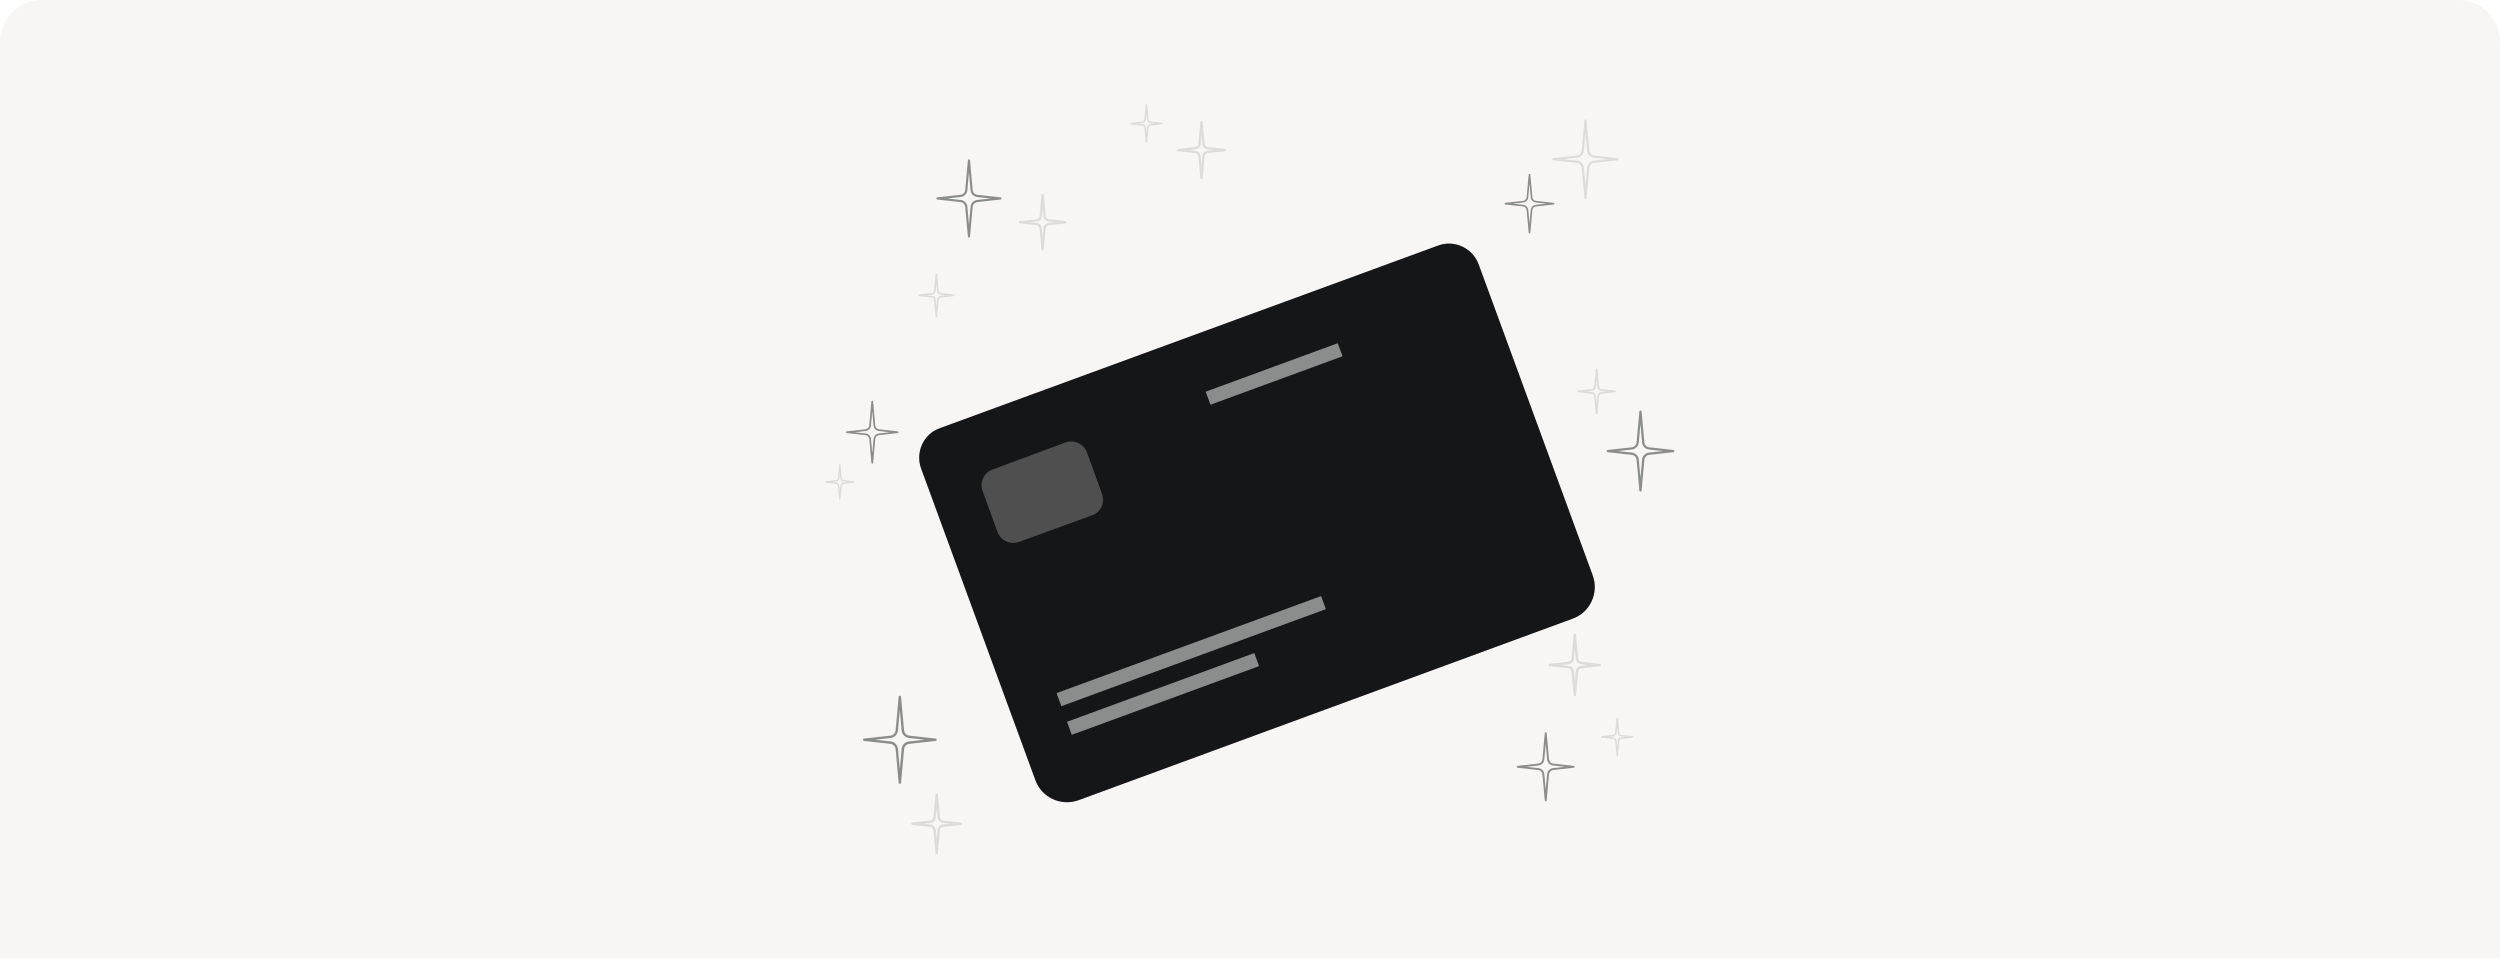
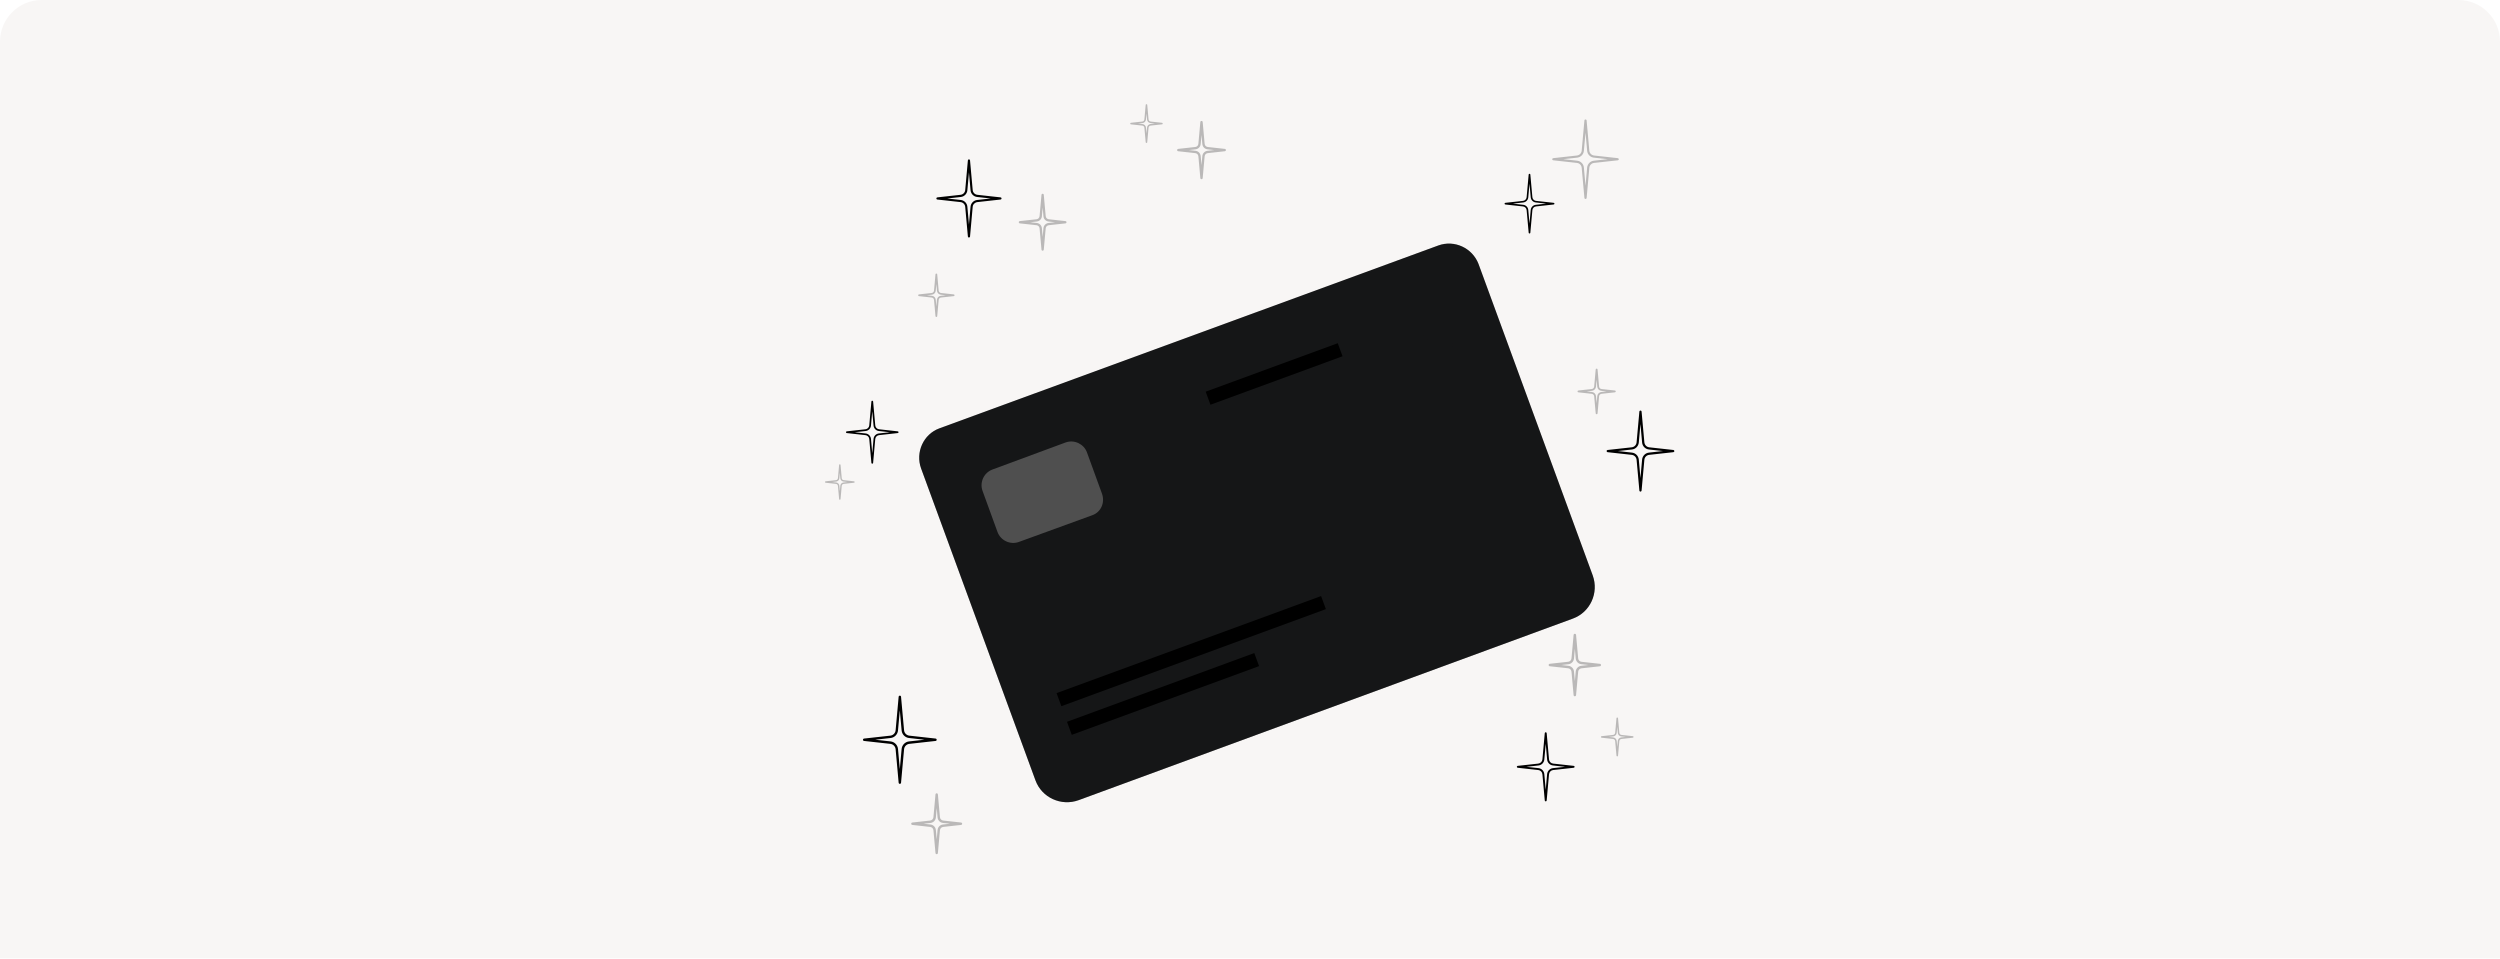
<svg xmlns="http://www.w3.org/2000/svg" width="600" height="230" viewBox="0 0 600 230" fill="none">
  <path d="M0 10C0 4.477 4.477 0 10 0H590C595.523 0 600 4.477 600 10V230H0V10Z" fill="#F8F6F5" />
-   <path d="M215.963 188.126C215.816 188.126 215.691 188.008 215.676 187.861L214.948 179.814C214.889 179.145 214.359 178.601 213.682 178.527L207.371 177.828C207.224 177.814 207.114 177.689 207.114 177.542C207.114 177.394 207.224 177.269 207.371 177.255L213.682 176.556C214.352 176.482 214.889 175.938 214.948 175.269L215.676 167.222C215.691 167.075 215.816 166.957 215.963 166.957C216.117 166.957 216.242 167.075 216.25 167.222L216.978 175.269C217.037 175.945 217.574 176.482 218.243 176.556L224.547 177.255C224.694 177.269 224.804 177.394 224.804 177.542C224.804 177.689 224.694 177.814 224.547 177.828L218.243 178.527C217.574 178.601 217.037 179.145 216.978 179.814L216.25 187.861C216.235 188.008 216.11 188.126 215.963 188.126ZM210.049 177.534L213.741 177.939C214.69 178.042 215.433 178.807 215.521 179.756L215.955 184.588L216.389 179.756C216.478 178.807 217.22 178.042 218.169 177.939L221.862 177.534L218.169 177.122C217.22 177.019 216.478 176.254 216.389 175.306L215.955 170.473L215.521 175.306C215.433 176.254 214.69 177.019 213.741 177.122L210.049 177.534Z" fill="#8B8C8C" />
+   <path d="M215.963 188.126C215.816 188.126 215.691 188.008 215.676 187.861L214.948 179.814C214.889 179.145 214.359 178.601 213.682 178.527L207.371 177.828C207.224 177.814 207.114 177.689 207.114 177.542C207.114 177.394 207.224 177.269 207.371 177.255L213.682 176.556C214.352 176.482 214.889 175.938 214.948 175.269L215.676 167.222C215.691 167.075 215.816 166.957 215.963 166.957C216.117 166.957 216.242 167.075 216.25 167.222L216.978 175.269C217.037 175.945 217.574 176.482 218.243 176.556L224.547 177.255C224.694 177.269 224.804 177.394 224.804 177.542C224.804 177.689 224.694 177.814 224.547 177.828L218.243 178.527C217.574 178.601 217.037 179.145 216.978 179.814L216.25 187.861C216.235 188.008 216.11 188.126 215.963 188.126ZM210.049 177.534L213.741 177.939C214.69 178.042 215.433 178.807 215.521 179.756L215.955 184.588L216.389 179.756C216.478 178.807 217.22 178.042 218.169 177.939L221.862 177.534L218.169 177.122C217.22 177.019 216.478 176.254 216.389 175.306L215.955 170.473L215.521 175.306C215.433 176.254 214.69 177.019 213.741 177.122L210.049 177.534Z" fill="#000000" />
  <g opacity="0.5">
-     <path opacity="0.5" d="M224.804 204.999C224.657 204.999 224.525 204.881 224.517 204.734L224.025 199.254C223.988 198.842 223.657 198.504 223.245 198.46L218.949 197.982C218.802 197.967 218.692 197.842 218.692 197.695C218.692 197.548 218.802 197.422 218.949 197.408L223.245 196.93C223.657 196.886 223.988 196.547 224.025 196.135L224.517 190.655C224.532 190.508 224.657 190.391 224.804 190.391C224.951 190.391 225.084 190.508 225.091 190.655L225.584 196.135C225.621 196.547 225.952 196.886 226.364 196.93L230.659 197.408C230.806 197.422 230.917 197.548 230.917 197.695C230.917 197.842 230.806 197.967 230.659 197.982L226.364 198.46C225.952 198.504 225.621 198.842 225.584 199.254L225.091 204.734C225.084 204.881 224.959 204.999 224.804 204.999ZM221.627 197.695L223.311 197.879C223.995 197.952 224.54 198.511 224.606 199.195L224.812 201.461L225.018 199.195C225.076 198.504 225.621 197.952 226.312 197.879L227.997 197.695L226.312 197.511C225.628 197.437 225.084 196.878 225.018 196.194L224.812 193.929L224.606 196.194C224.547 196.886 224.003 197.437 223.311 197.511L221.627 197.695Z" fill="#8B8C8C" />
+     <path opacity="0.5" d="M224.804 204.999C224.657 204.999 224.525 204.881 224.517 204.734L224.025 199.254C223.988 198.842 223.657 198.504 223.245 198.46L218.949 197.982C218.802 197.967 218.692 197.842 218.692 197.695C218.692 197.548 218.802 197.422 218.949 197.408L223.245 196.93C223.657 196.886 223.988 196.547 224.025 196.135L224.517 190.655C224.532 190.508 224.657 190.391 224.804 190.391C224.951 190.391 225.084 190.508 225.091 190.655L225.584 196.135C225.621 196.547 225.952 196.886 226.364 196.93L230.659 197.408C230.806 197.422 230.917 197.548 230.917 197.695C230.917 197.842 230.806 197.967 230.659 197.982L226.364 198.46C225.952 198.504 225.621 198.842 225.584 199.254L225.091 204.734C225.084 204.881 224.959 204.999 224.804 204.999ZM221.627 197.695L223.311 197.879C223.995 197.952 224.54 198.511 224.606 199.195L224.812 201.461L225.018 199.195C225.076 198.504 225.621 197.952 226.312 197.879L227.997 197.695L226.312 197.511C225.628 197.437 225.084 196.878 225.018 196.194L224.812 193.929L224.606 196.194C224.547 196.886 224.003 197.437 223.311 197.511L221.627 197.695Z" fill="#000000" />
  </g>
-   <path d="M209.342 111.291C209.232 111.291 209.143 111.21 209.136 111.1L208.621 105.355C208.577 104.877 208.202 104.487 207.716 104.436L203.215 103.935C203.112 103.921 203.031 103.832 203.031 103.729C203.031 103.626 203.112 103.538 203.215 103.523L207.716 103.023C208.195 102.972 208.577 102.582 208.621 102.104L209.136 96.359C209.143 96.249 209.239 96.168 209.342 96.168C209.452 96.168 209.541 96.249 209.548 96.359L210.063 102.104C210.107 102.582 210.489 102.972 210.968 103.023L215.469 103.523C215.572 103.538 215.653 103.626 215.653 103.729C215.653 103.832 215.572 103.921 215.469 103.935L210.968 104.436C210.489 104.487 210.107 104.877 210.063 105.355L209.548 111.1C209.541 111.21 209.445 111.291 209.342 111.291ZM205.127 103.737L207.761 104.031C208.437 104.105 208.967 104.649 209.033 105.326L209.342 108.775L209.651 105.326C209.71 104.649 210.247 104.105 210.923 104.031L213.557 103.737L210.923 103.443C210.247 103.369 209.717 102.825 209.651 102.148L209.342 98.698L209.033 102.148C208.974 102.825 208.437 103.369 207.761 103.443L205.127 103.737Z" fill="#8B8C8C" />
+   <path d="M209.342 111.291C209.232 111.291 209.143 111.21 209.136 111.1L208.621 105.355C208.577 104.877 208.202 104.487 207.716 104.436L203.215 103.935C203.112 103.921 203.031 103.832 203.031 103.729C203.031 103.626 203.112 103.538 203.215 103.523L207.716 103.023C208.195 102.972 208.577 102.582 208.621 102.104L209.136 96.359C209.143 96.249 209.239 96.168 209.342 96.168C209.452 96.168 209.541 96.249 209.548 96.359L210.063 102.104C210.107 102.582 210.489 102.972 210.968 103.023L215.469 103.523C215.572 103.538 215.653 103.626 215.653 103.729C215.653 103.832 215.572 103.921 215.469 103.935L210.968 104.436C210.489 104.487 210.107 104.877 210.063 105.355L209.548 111.1C209.541 111.21 209.445 111.291 209.342 111.291ZM205.127 103.737L207.761 104.031C208.437 104.105 208.967 104.649 209.033 105.326L209.342 108.775L209.651 105.326C209.71 104.649 210.247 104.105 210.923 104.031L213.557 103.737L210.923 103.443C210.247 103.369 209.717 102.825 209.651 102.148L209.342 98.698L209.033 102.148C208.974 102.825 208.437 103.369 207.761 103.443L205.127 103.737Z" fill="#000000" />
  <g opacity="0.5">
-     <path opacity="0.5" d="M201.56 119.943C201.472 119.943 201.398 119.877 201.391 119.789L201.104 116.597C201.082 116.354 200.891 116.163 200.648 116.133L198.147 115.854C198.059 115.846 198 115.773 198 115.685C198 115.596 198.066 115.523 198.147 115.515L200.648 115.236C200.891 115.207 201.082 115.015 201.104 114.773L201.391 111.58C201.398 111.492 201.472 111.426 201.56 111.426C201.648 111.426 201.722 111.492 201.729 111.58L202.016 114.773C202.038 115.015 202.229 115.207 202.472 115.236L204.973 115.515C205.061 115.523 205.12 115.596 205.12 115.685C205.12 115.773 205.054 115.846 204.973 115.854L202.472 116.133C202.229 116.163 202.038 116.354 202.016 116.597L201.729 119.789C201.722 119.877 201.648 119.943 201.56 119.943ZM199.706 115.685L200.685 115.795C201.082 115.839 201.406 116.163 201.442 116.567L201.56 117.891L201.678 116.567C201.715 116.163 202.031 115.839 202.435 115.795L203.414 115.685L202.435 115.574C202.038 115.53 201.715 115.207 201.678 114.802L201.56 113.478L201.442 114.802C201.406 115.207 201.089 115.53 200.685 115.574L199.706 115.685Z" fill="#8B8C8C" />
+     <path opacity="0.5" d="M201.56 119.943C201.472 119.943 201.398 119.877 201.391 119.789L201.104 116.597C201.082 116.354 200.891 116.163 200.648 116.133L198.147 115.854C198.059 115.846 198 115.773 198 115.685C198 115.596 198.066 115.523 198.147 115.515L200.648 115.236C200.891 115.207 201.082 115.015 201.104 114.773L201.391 111.58C201.398 111.492 201.472 111.426 201.56 111.426C201.648 111.426 201.722 111.492 201.729 111.58L202.016 114.773C202.038 115.015 202.229 115.207 202.472 115.236L204.973 115.515C205.061 115.523 205.12 115.596 205.12 115.685C205.12 115.773 205.054 115.846 204.973 115.854L202.472 116.133C202.229 116.163 202.038 116.354 202.016 116.597L201.729 119.789C201.722 119.877 201.648 119.943 201.56 119.943ZM199.706 115.685L200.685 115.795C201.082 115.839 201.406 116.163 201.442 116.567L201.56 117.891L201.678 116.567C201.715 116.163 202.031 115.839 202.435 115.795L203.414 115.685L202.435 115.574C202.038 115.53 201.715 115.207 201.678 114.802L201.56 113.478L201.442 114.802C201.406 115.207 201.089 115.53 200.685 115.574L199.706 115.685Z" fill="#000000" />
  </g>
-   <path d="M370.973 192.332C370.855 192.332 370.759 192.244 370.745 192.126L370.178 185.823C370.134 185.293 369.715 184.866 369.185 184.808L364.242 184.263C364.125 184.249 364.036 184.153 364.036 184.035C364.036 183.918 364.125 183.822 364.242 183.807L369.185 183.263C369.715 183.204 370.127 182.777 370.178 182.255L370.745 175.944C370.752 175.827 370.855 175.738 370.973 175.738C371.09 175.738 371.186 175.827 371.201 175.944L371.767 182.255C371.811 182.785 372.23 183.211 372.76 183.263L377.703 183.807C377.821 183.822 377.909 183.918 377.909 184.035C377.909 184.153 377.821 184.249 377.703 184.263L372.76 184.808C372.23 184.866 371.818 185.293 371.767 185.823L371.201 192.126C371.186 192.244 371.09 192.332 370.973 192.332ZM366.339 184.035L369.237 184.352C369.98 184.432 370.561 185.036 370.634 185.779L370.973 189.567L371.311 185.779C371.377 185.036 371.966 184.44 372.708 184.352L375.607 184.035L372.708 183.712C371.966 183.631 371.385 183.035 371.311 182.292L370.973 178.504L370.634 182.292C370.568 183.035 369.98 183.631 369.237 183.712L366.339 184.035Z" fill="#8B8C8C" />
+   <path d="M370.973 192.332C370.855 192.332 370.759 192.244 370.745 192.126L370.178 185.823C370.134 185.293 369.715 184.866 369.185 184.808L364.242 184.263C364.125 184.249 364.036 184.153 364.036 184.035C364.036 183.918 364.125 183.822 364.242 183.807L369.185 183.263C369.715 183.204 370.127 182.777 370.178 182.255L370.745 175.944C370.752 175.827 370.855 175.738 370.973 175.738C371.09 175.738 371.186 175.827 371.201 175.944L371.767 182.255C371.811 182.785 372.23 183.211 372.76 183.263L377.703 183.807C377.821 183.822 377.909 183.918 377.909 184.035C377.909 184.153 377.821 184.249 377.703 184.263L372.76 184.808C372.23 184.866 371.818 185.293 371.767 185.823L371.201 192.126C371.186 192.244 371.09 192.332 370.973 192.332ZM366.339 184.035L369.237 184.352C369.98 184.432 370.561 185.036 370.634 185.779L370.973 189.567L371.311 185.779C371.377 185.036 371.966 184.44 372.708 184.352L375.607 184.035L372.708 183.712C371.966 183.631 371.385 183.035 371.311 182.292L370.973 178.504L370.634 182.292C370.568 183.035 369.98 183.631 369.237 183.712L366.339 184.035Z" fill="#000000" />
  <g opacity="0.5">
-     <path opacity="0.5" d="M388.14 181.537C388.045 181.537 387.964 181.463 387.956 181.368L387.64 177.859C387.618 177.594 387.405 177.381 387.14 177.352L384.389 177.05C384.293 177.043 384.22 176.962 384.22 176.866C384.22 176.77 384.293 176.69 384.389 176.682L387.14 176.381C387.405 176.351 387.618 176.138 387.64 175.873L387.956 172.364C387.964 172.269 388.045 172.195 388.14 172.195C388.236 172.195 388.317 172.269 388.324 172.364L388.64 175.873C388.662 176.138 388.876 176.351 389.141 176.381L391.892 176.682C391.987 176.69 392.053 176.77 392.053 176.866C392.053 176.962 391.98 177.043 391.892 177.05L389.141 177.352C388.876 177.381 388.662 177.594 388.64 177.859L388.324 181.368C388.317 181.463 388.236 181.537 388.14 181.537ZM386.103 176.859L387.177 176.976C387.618 177.028 387.964 177.381 388.008 177.822L388.14 179.271L388.273 177.822C388.309 177.381 388.662 177.028 389.104 176.976L390.178 176.859L389.104 176.741C388.662 176.69 388.317 176.336 388.273 175.895L388.14 174.446L388.008 175.895C387.971 176.336 387.618 176.69 387.177 176.741L386.103 176.859Z" fill="#8B8C8C" />
+     <path opacity="0.5" d="M388.14 181.537C388.045 181.537 387.964 181.463 387.956 181.368L387.64 177.859C387.618 177.594 387.405 177.381 387.14 177.352L384.389 177.05C384.293 177.043 384.22 176.962 384.22 176.866C384.22 176.77 384.293 176.69 384.389 176.682L387.14 176.381C387.405 176.351 387.618 176.138 387.64 175.873L387.956 172.364C387.964 172.269 388.045 172.195 388.14 172.195C388.236 172.195 388.317 172.269 388.324 172.364L388.64 175.873C388.662 176.138 388.876 176.351 389.141 176.381L391.892 176.682C391.987 176.69 392.053 176.77 392.053 176.866C392.053 176.962 391.98 177.043 391.892 177.05L389.141 177.352C388.876 177.381 388.662 177.594 388.64 177.859L388.324 181.368C388.317 181.463 388.236 181.537 388.14 181.537ZM386.103 176.859L387.177 176.976C387.618 177.028 387.964 177.381 388.008 177.822L388.14 179.271L388.273 177.822C388.309 177.381 388.662 177.028 389.104 176.976L390.178 176.859L389.104 176.741C388.662 176.69 388.317 176.336 388.273 175.895L388.14 174.446L388.008 175.895C387.971 176.336 387.618 176.69 387.177 176.741L386.103 176.859Z" fill="#000000" />
  </g>
  <g opacity="0.5">
-     <path opacity="0.5" d="M377.96 167.107C377.806 167.107 377.673 166.99 377.666 166.835L377.159 161.201C377.122 160.774 376.783 160.428 376.357 160.384L371.944 159.899C371.789 159.884 371.679 159.752 371.679 159.605C371.679 159.45 371.796 159.325 371.944 159.31L376.357 158.825C376.783 158.781 377.122 158.435 377.159 158.008L377.666 152.382C377.681 152.227 377.806 152.109 377.96 152.109C378.115 152.109 378.247 152.227 378.255 152.382L378.762 158.016C378.799 158.442 379.137 158.788 379.564 158.832L383.977 159.318C384.132 159.332 384.242 159.465 384.242 159.612C384.242 159.766 384.124 159.891 383.977 159.906L379.564 160.392C379.137 160.436 378.799 160.781 378.762 161.208L378.255 166.835C378.247 166.99 378.115 167.107 377.96 167.107ZM374.694 159.605L376.423 159.796C377.129 159.877 377.688 160.443 377.754 161.149L377.968 163.481L378.174 161.149C378.24 160.443 378.799 159.869 379.505 159.789L381.233 159.597L379.505 159.406C378.799 159.325 378.24 158.759 378.174 158.053L377.968 155.721L377.754 158.053C377.688 158.759 377.129 159.332 376.423 159.413L374.694 159.605Z" fill="#8B8C8C" />
+     <path opacity="0.5" d="M377.96 167.107C377.806 167.107 377.673 166.99 377.666 166.835L377.159 161.201C377.122 160.774 376.783 160.428 376.357 160.384L371.944 159.899C371.789 159.884 371.679 159.752 371.679 159.605C371.679 159.45 371.796 159.325 371.944 159.31L376.357 158.825C376.783 158.781 377.122 158.435 377.159 158.008L377.666 152.382C377.681 152.227 377.806 152.109 377.96 152.109C378.115 152.109 378.247 152.227 378.255 152.382L378.762 158.016C378.799 158.442 379.137 158.788 379.564 158.832L383.977 159.318C384.132 159.332 384.242 159.465 384.242 159.612C384.242 159.766 384.124 159.891 383.977 159.906L379.564 160.392C379.137 160.436 378.799 160.781 378.762 161.208L378.255 166.835C378.247 166.99 378.115 167.107 377.96 167.107ZM374.694 159.605L376.423 159.796C377.129 159.877 377.688 160.443 377.754 161.149L377.968 163.481L378.174 161.149C378.24 160.443 378.799 159.869 379.505 159.789L381.233 159.597L379.505 159.406C378.799 159.325 378.24 158.759 378.174 158.053L377.968 155.721L377.754 158.053C377.688 158.759 377.129 159.332 376.423 159.413L374.694 159.605Z" fill="#000000" />
  </g>
-   <path d="M393.715 117.983C393.575 117.983 393.465 117.88 393.45 117.74L392.781 110.348C392.722 109.73 392.236 109.23 391.618 109.164L385.822 108.524C385.69 108.509 385.587 108.392 385.587 108.259C385.587 108.119 385.69 108.009 385.822 107.994L391.618 107.354C392.236 107.288 392.722 106.788 392.781 106.17L393.45 98.778C393.465 98.638 393.575 98.535 393.715 98.535C393.854 98.535 393.965 98.638 393.98 98.778L394.649 106.17C394.708 106.788 395.193 107.288 395.811 107.354L401.607 107.994C401.74 108.009 401.843 108.127 401.843 108.259C401.843 108.399 401.74 108.509 401.607 108.524L395.811 109.164C395.193 109.23 394.7 109.73 394.649 110.348L393.98 117.74C393.965 117.873 393.854 117.983 393.715 117.983ZM388.286 108.252L391.677 108.627C392.545 108.723 393.229 109.421 393.31 110.297L393.707 114.739L394.105 110.297C394.185 109.429 394.87 108.723 395.737 108.627L399.128 108.252L395.737 107.877C394.87 107.781 394.178 107.082 394.105 106.207L393.707 101.764L393.31 106.207C393.229 107.075 392.545 107.781 391.677 107.877L388.286 108.252Z" fill="#8B8C8C" />
+   <path d="M393.715 117.983C393.575 117.983 393.465 117.88 393.45 117.74L392.781 110.348C392.722 109.73 392.236 109.23 391.618 109.164L385.822 108.524C385.69 108.509 385.587 108.392 385.587 108.259C385.587 108.119 385.69 108.009 385.822 107.994L391.618 107.354C392.236 107.288 392.722 106.788 392.781 106.17L393.45 98.778C393.465 98.638 393.575 98.535 393.715 98.535C393.854 98.535 393.965 98.638 393.98 98.778L394.649 106.17C394.708 106.788 395.193 107.288 395.811 107.354L401.607 107.994C401.74 108.009 401.843 108.127 401.843 108.259C401.843 108.399 401.74 108.509 401.607 108.524L395.811 109.164C395.193 109.23 394.7 109.73 394.649 110.348L393.98 117.74C393.965 117.873 393.854 117.983 393.715 117.983ZM388.286 108.252L391.677 108.627C392.545 108.723 393.229 109.421 393.31 110.297L393.707 114.739L394.105 110.297C394.185 109.429 394.87 108.723 395.737 108.627L399.128 108.252L395.737 107.877C394.87 107.781 394.178 107.082 394.105 106.207L393.707 101.764L393.31 106.207C393.229 107.075 392.545 107.781 391.677 107.877L388.286 108.252Z" fill="#000000" />
  <g opacity="0.5">
-     <path opacity="0.5" d="M383.189 99.417C383.079 99.417 382.983 99.329 382.969 99.219L382.601 95.107C382.572 94.798 382.329 94.548 382.02 94.511L378.798 94.158C378.688 94.143 378.607 94.055 378.607 93.937C378.607 93.827 378.688 93.731 378.798 93.724L382.02 93.371C382.329 93.334 382.579 93.084 382.601 92.775L382.969 88.663C382.976 88.553 383.072 88.465 383.189 88.465C383.3 88.465 383.395 88.553 383.41 88.663L383.778 92.775C383.807 93.084 384.05 93.334 384.366 93.371L387.588 93.724C387.698 93.739 387.779 93.827 387.779 93.937C387.779 94.048 387.698 94.143 387.588 94.158L384.366 94.511C384.057 94.548 383.807 94.798 383.778 95.107L383.41 99.219C383.395 99.329 383.3 99.417 383.189 99.417ZM380.799 93.937L382.064 94.077C382.579 94.136 382.991 94.548 383.035 95.07L383.189 96.769L383.344 95.07C383.388 94.555 383.8 94.136 384.315 94.077L385.58 93.937L384.315 93.798C383.8 93.739 383.388 93.327 383.344 92.805L383.189 91.106L383.035 92.805C382.991 93.32 382.579 93.739 382.064 93.798L380.799 93.937Z" fill="#8B8C8C" />
+     <path opacity="0.5" d="M383.189 99.417C383.079 99.417 382.983 99.329 382.969 99.219L382.601 95.107C382.572 94.798 382.329 94.548 382.02 94.511L378.798 94.158C378.688 94.143 378.607 94.055 378.607 93.937C378.607 93.827 378.688 93.731 378.798 93.724L382.02 93.371C382.329 93.334 382.579 93.084 382.601 92.775L382.969 88.663C382.976 88.553 383.072 88.465 383.189 88.465C383.3 88.465 383.395 88.553 383.41 88.663L383.778 92.775C383.807 93.084 384.05 93.334 384.366 93.371L387.588 93.724C387.698 93.739 387.779 93.827 387.779 93.937C387.779 94.048 387.698 94.143 387.588 94.158L384.366 94.511C384.057 94.548 383.807 94.798 383.778 95.107L383.41 99.219C383.395 99.329 383.3 99.417 383.189 99.417ZM380.799 93.937L382.064 94.077C382.579 94.136 382.991 94.548 383.035 95.07L383.189 96.769L383.344 95.07C383.388 94.555 383.8 94.136 384.315 94.077L385.58 93.937L384.315 93.798C383.8 93.739 383.388 93.327 383.344 92.805L383.189 91.106L383.035 92.805C382.991 93.32 382.579 93.739 382.064 93.798L380.799 93.937Z" fill="#000000" />
  </g>
-   <path d="M232.549 57.007C232.417 57.007 232.307 56.904 232.292 56.771L231.652 49.644C231.601 49.048 231.13 48.57 230.534 48.504L224.951 47.886C224.819 47.871 224.723 47.761 224.723 47.628C224.723 47.496 224.819 47.386 224.951 47.371L230.534 46.753C231.13 46.687 231.601 46.209 231.652 45.613L232.292 38.485C232.307 38.353 232.417 38.25 232.549 38.25C232.682 38.25 232.792 38.353 232.807 38.485L233.447 45.613C233.498 46.209 233.969 46.687 234.565 46.753L240.148 47.371C240.28 47.386 240.376 47.496 240.376 47.628C240.376 47.761 240.28 47.871 240.148 47.886L234.565 48.504C233.969 48.57 233.498 49.048 233.447 49.644L232.807 56.771C232.799 56.911 232.682 57.007 232.549 57.007ZM227.32 47.636L230.593 47.996C231.431 48.092 232.093 48.761 232.167 49.607L232.549 53.888L232.932 49.607C233.005 48.768 233.667 48.092 234.506 47.996L237.779 47.636L234.506 47.275C233.667 47.18 233.005 46.51 232.932 45.664L232.549 41.383L232.167 45.664C232.093 46.503 231.431 47.18 230.593 47.275L227.32 47.636Z" fill="#8B8C8C" />
+   <path d="M232.549 57.007C232.417 57.007 232.307 56.904 232.292 56.771L231.652 49.644C231.601 49.048 231.13 48.57 230.534 48.504L224.951 47.886C224.819 47.871 224.723 47.761 224.723 47.628C224.723 47.496 224.819 47.386 224.951 47.371L230.534 46.753C231.13 46.687 231.601 46.209 231.652 45.613L232.292 38.485C232.307 38.353 232.417 38.25 232.549 38.25C232.682 38.25 232.792 38.353 232.807 38.485L233.447 45.613C233.498 46.209 233.969 46.687 234.565 46.753L240.148 47.371C240.28 47.386 240.376 47.496 240.376 47.628C240.376 47.761 240.28 47.871 240.148 47.886L234.565 48.504C233.969 48.57 233.498 49.048 233.447 49.644L232.807 56.771C232.799 56.911 232.682 57.007 232.549 57.007ZM227.32 47.636L230.593 47.996C231.431 48.092 232.093 48.761 232.167 49.607L232.549 53.888L232.932 49.607C233.005 48.768 233.667 48.092 234.506 47.996L237.779 47.636L234.506 47.275C233.667 47.18 233.005 46.51 232.932 45.664L232.549 41.383L232.167 45.664C232.093 46.503 231.431 47.18 230.593 47.275L227.32 47.636Z" fill="#000000" />
  <g opacity="0.5">
-     <path opacity="0.5" d="M224.723 76.079C224.613 76.079 224.525 75.998 224.517 75.887L224.164 71.974C224.135 71.68 223.907 71.437 223.605 71.408L220.538 71.069C220.435 71.055 220.354 70.966 220.354 70.864C220.354 70.76 220.435 70.672 220.538 70.657L223.605 70.319C223.9 70.29 224.135 70.047 224.164 69.753L224.517 65.84C224.525 65.729 224.62 65.648 224.723 65.648C224.834 65.648 224.922 65.729 224.929 65.84L225.282 69.753C225.312 70.047 225.54 70.29 225.841 70.319L228.909 70.657C229.012 70.672 229.093 70.76 229.093 70.864C229.093 70.966 229.012 71.055 228.909 71.069L225.841 71.408C225.547 71.437 225.312 71.68 225.282 71.974L224.929 75.887C224.915 75.998 224.826 76.079 224.723 76.079ZM222.451 70.856L223.65 70.989C224.142 71.04 224.532 71.437 224.576 71.93L224.723 73.556L224.871 71.93C224.915 71.437 225.304 71.04 225.797 70.989L226.996 70.856L225.797 70.724C225.304 70.672 224.915 70.275 224.871 69.782L224.723 68.157L224.576 69.782C224.532 70.275 224.142 70.672 223.65 70.724L222.451 70.856Z" fill="#8B8C8C" />
+     <path opacity="0.5" d="M224.723 76.079C224.613 76.079 224.525 75.998 224.517 75.887L224.164 71.974C224.135 71.68 223.907 71.437 223.605 71.408L220.538 71.069C220.435 71.055 220.354 70.966 220.354 70.864C220.354 70.76 220.435 70.672 220.538 70.657L223.605 70.319C223.9 70.29 224.135 70.047 224.164 69.753L224.517 65.84C224.525 65.729 224.62 65.648 224.723 65.648C224.834 65.648 224.922 65.729 224.929 65.84L225.282 69.753C225.312 70.047 225.54 70.29 225.841 70.319L228.909 70.657C229.012 70.672 229.093 70.76 229.093 70.864C229.093 70.966 229.012 71.055 228.909 71.069L225.841 71.408C225.547 71.437 225.312 71.68 225.282 71.974L224.929 75.887C224.915 75.998 224.826 76.079 224.723 76.079ZM222.451 70.856L223.65 70.989C224.142 71.04 224.532 71.437 224.576 71.93L224.723 73.556L224.871 71.93C224.915 71.437 225.304 71.04 225.797 70.989L226.996 70.856L225.797 70.724C225.304 70.672 224.915 70.275 224.871 69.782L224.723 68.157L224.576 69.782C224.532 70.275 224.142 70.672 223.65 70.724L222.451 70.856Z" fill="#000000" />
  </g>
  <g opacity="0.5">
-     <path opacity="0.5" d="M250.232 60.17C250.093 60.17 249.975 60.06 249.96 59.92L249.497 54.794C249.46 54.404 249.158 54.095 248.769 54.051L244.752 53.609C244.613 53.595 244.51 53.477 244.51 53.337C244.51 53.197 244.613 53.08 244.752 53.065L248.769 52.624C249.158 52.58 249.46 52.271 249.497 51.881L249.96 46.754C249.975 46.614 250.093 46.504 250.232 46.504C250.372 46.504 250.49 46.614 250.504 46.754L250.968 51.881C251.005 52.271 251.306 52.58 251.696 52.624L255.712 53.065C255.852 53.08 255.955 53.197 255.955 53.337C255.955 53.477 255.852 53.595 255.712 53.609L251.696 54.051C251.306 54.095 251.005 54.404 250.968 54.794L250.504 59.92C250.49 60.06 250.372 60.17 250.232 60.17ZM247.261 53.337L248.835 53.514C249.475 53.587 249.99 54.102 250.048 54.749L250.24 56.875L250.431 54.749C250.49 54.102 250.997 53.587 251.637 53.514L253.211 53.337L251.637 53.161C250.997 53.087 250.482 52.572 250.431 51.925L250.24 49.799L250.048 51.925C249.99 52.572 249.482 53.087 248.835 53.161L247.261 53.337Z" fill="#8B8C8C" />
+     <path opacity="0.5" d="M250.232 60.17C250.093 60.17 249.975 60.06 249.96 59.92L249.497 54.794C249.46 54.404 249.158 54.095 248.769 54.051L244.752 53.609C244.613 53.595 244.51 53.477 244.51 53.337C244.51 53.197 244.613 53.08 244.752 53.065L248.769 52.624C249.158 52.58 249.46 52.271 249.497 51.881L249.96 46.754C249.975 46.614 250.093 46.504 250.232 46.504C250.372 46.504 250.49 46.614 250.504 46.754L250.968 51.881C251.005 52.271 251.306 52.58 251.696 52.624L255.712 53.065C255.852 53.08 255.955 53.197 255.955 53.337C255.955 53.477 255.852 53.595 255.712 53.609L251.696 54.051C251.306 54.095 251.005 54.404 250.968 54.794L250.504 59.92C250.49 60.06 250.372 60.17 250.232 60.17ZM247.261 53.337L248.835 53.514C249.475 53.587 249.99 54.102 250.048 54.749L250.24 56.875L250.431 54.749C250.49 54.102 250.997 53.587 251.637 53.514L253.211 53.337L251.637 53.161C250.997 53.087 250.482 52.572 250.431 51.925L250.24 49.799L250.048 51.925C249.99 52.572 249.482 53.087 248.835 53.161L247.261 53.337Z" fill="#000000" />
  </g>
  <g opacity="0.5">
-     <path opacity="0.5" d="M275.152 34.312C275.056 34.312 274.975 34.239 274.968 34.143L274.652 30.649C274.63 30.384 274.416 30.171 274.151 30.142L271.415 29.84C271.32 29.833 271.253 29.752 271.253 29.656C271.253 29.56 271.327 29.48 271.415 29.472L274.151 29.171C274.416 29.141 274.622 28.928 274.652 28.663L274.968 25.169C274.975 25.074 275.056 25 275.152 25C275.247 25 275.328 25.074 275.336 25.169L275.652 28.663C275.674 28.928 275.887 29.141 276.152 29.171L278.888 29.472C278.984 29.48 279.05 29.56 279.05 29.656C279.05 29.752 278.977 29.833 278.888 29.84L276.152 30.142C275.887 30.171 275.681 30.384 275.652 30.649L275.336 34.143C275.328 34.239 275.247 34.312 275.152 34.312ZM273.129 29.656L274.203 29.774C274.644 29.825 274.99 30.178 275.027 30.612L275.159 32.061L275.292 30.612C275.328 30.171 275.681 29.818 276.115 29.766L277.189 29.649L276.115 29.531C275.674 29.48 275.328 29.126 275.292 28.692L275.159 27.243L275.027 28.692C274.99 29.134 274.637 29.487 274.203 29.538L273.129 29.656Z" fill="#8B8C8C" />
+     <path opacity="0.5" d="M275.152 34.312C275.056 34.312 274.975 34.239 274.968 34.143L274.652 30.649C274.63 30.384 274.416 30.171 274.151 30.142L271.415 29.84C271.32 29.833 271.253 29.752 271.253 29.656C271.253 29.56 271.327 29.48 271.415 29.472L274.151 29.171C274.416 29.141 274.622 28.928 274.652 28.663L274.968 25.169C274.975 25.074 275.056 25 275.152 25C275.247 25 275.328 25.074 275.336 25.169L275.652 28.663C275.674 28.928 275.887 29.141 276.152 29.171L278.888 29.472C278.984 29.48 279.05 29.56 279.05 29.656C279.05 29.752 278.977 29.833 278.888 29.84L276.152 30.142C275.887 30.171 275.681 30.384 275.652 30.649L275.336 34.143C275.328 34.239 275.247 34.312 275.152 34.312ZM273.129 29.656L274.203 29.774C274.644 29.825 274.99 30.178 275.027 30.612L275.159 32.061L275.292 30.612C275.328 30.171 275.681 29.818 276.115 29.766L277.189 29.649L276.115 29.531C275.674 29.48 275.328 29.126 275.292 28.692L275.159 27.243L275.027 28.692C274.99 29.134 274.637 29.487 274.203 29.538L273.129 29.656Z" fill="#000000" />
  </g>
  <g opacity="0.5">
-     <path opacity="0.5" d="M288.362 43.003C288.215 43.003 288.097 42.892 288.083 42.753L287.612 37.508C287.575 37.111 287.259 36.787 286.869 36.751L282.757 36.295C282.617 36.28 282.507 36.162 282.507 36.015C282.507 35.868 282.61 35.758 282.757 35.736L286.869 35.279C287.266 35.235 287.582 34.919 287.612 34.522L288.083 29.277C288.097 29.13 288.215 29.027 288.362 29.027C288.509 29.027 288.627 29.138 288.642 29.277L289.112 34.522C289.149 34.919 289.465 35.243 289.855 35.279L293.967 35.736C294.107 35.75 294.217 35.868 294.217 36.015C294.217 36.162 294.114 36.273 293.967 36.295L289.855 36.751C289.458 36.795 289.142 37.111 289.112 37.508L288.642 42.753C288.627 42.9 288.502 43.003 288.362 43.003ZM285.317 36.015L286.928 36.192C287.582 36.265 288.105 36.795 288.163 37.457L288.362 39.627L288.561 37.457C288.62 36.795 289.142 36.265 289.796 36.192L291.407 36.015L289.796 35.839C289.142 35.765 288.62 35.235 288.561 34.573L288.362 32.404L288.163 34.573C288.105 35.235 287.582 35.765 286.928 35.839L285.317 36.015Z" fill="#8B8C8C" />
+     <path opacity="0.5" d="M288.362 43.003C288.215 43.003 288.097 42.892 288.083 42.753L287.612 37.508C287.575 37.111 287.259 36.787 286.869 36.751L282.757 36.295C282.617 36.28 282.507 36.162 282.507 36.015C282.507 35.868 282.61 35.758 282.757 35.736L286.869 35.279C287.266 35.235 287.582 34.919 287.612 34.522L288.083 29.277C288.097 29.13 288.215 29.027 288.362 29.027C288.509 29.027 288.627 29.138 288.642 29.277L289.112 34.522C289.149 34.919 289.465 35.243 289.855 35.279L293.967 35.736C294.107 35.75 294.217 35.868 294.217 36.015C294.217 36.162 294.114 36.273 293.967 36.295L289.855 36.751C289.458 36.795 289.142 37.111 289.112 37.508L288.642 42.753C288.627 42.9 288.502 43.003 288.362 43.003ZM285.317 36.015L286.928 36.192C287.582 36.265 288.105 36.795 288.163 37.457L288.362 39.627L288.561 37.457C288.62 36.795 289.142 36.265 289.796 36.192L291.407 36.015L289.796 35.839C289.142 35.765 288.62 35.235 288.561 34.573L288.362 32.404L288.163 34.573C288.105 35.235 287.582 35.765 286.928 35.839L285.317 36.015Z" fill="#000000" />
  </g>
-   <path d="M367.081 56.043C366.978 56.043 366.897 55.962 366.882 55.866L366.389 50.423C366.345 49.967 365.992 49.599 365.536 49.548L361.27 49.077C361.174 49.07 361.093 48.982 361.093 48.879C361.093 48.776 361.167 48.695 361.27 48.68L365.536 48.209C365.992 48.158 366.352 47.79 366.389 47.334L366.882 41.884C366.889 41.781 366.978 41.707 367.081 41.707C367.184 41.707 367.265 41.788 367.279 41.884L367.772 47.334C367.816 47.79 368.177 48.158 368.625 48.209L372.891 48.68C372.994 48.687 373.068 48.776 373.068 48.879C373.068 48.982 372.994 49.062 372.891 49.077L368.625 49.548C368.169 49.599 367.809 49.967 367.772 50.423L367.279 55.866C367.265 55.962 367.184 56.043 367.081 56.043ZM363.079 48.871L365.58 49.151C366.22 49.224 366.728 49.739 366.786 50.379L367.081 53.652L367.375 50.379C367.434 49.739 367.941 49.224 368.581 49.151L371.082 48.871L368.581 48.592C367.941 48.518 367.434 48.003 367.375 47.363L367.081 44.09L366.786 47.363C366.728 48.003 366.22 48.518 365.58 48.592L363.079 48.871Z" fill="#8B8C8C" />
+   <path d="M367.081 56.043C366.978 56.043 366.897 55.962 366.882 55.866L366.389 50.423C366.345 49.967 365.992 49.599 365.536 49.548L361.27 49.077C361.174 49.07 361.093 48.982 361.093 48.879C361.093 48.776 361.167 48.695 361.27 48.68L365.536 48.209C365.992 48.158 366.352 47.79 366.389 47.334L366.882 41.884C366.889 41.781 366.978 41.707 367.081 41.707C367.184 41.707 367.265 41.788 367.279 41.884L367.772 47.334C367.816 47.79 368.177 48.158 368.625 48.209L372.891 48.68C372.994 48.687 373.068 48.776 373.068 48.879C373.068 48.982 372.994 49.062 372.891 49.077L368.625 49.548C368.169 49.599 367.809 49.967 367.772 50.423L367.279 55.866C367.265 55.962 367.184 56.043 367.081 56.043ZM363.079 48.871L365.58 49.151C366.22 49.224 366.728 49.739 366.786 50.379L367.081 53.652L367.375 50.379C367.434 49.739 367.941 49.224 368.581 49.151L371.082 48.871L368.581 48.592C367.941 48.518 367.434 48.003 367.375 47.363L367.081 44.09L366.786 47.363C366.728 48.003 366.22 48.518 365.58 48.592L363.079 48.871Z" fill="#000000" />
  <g opacity="0.5">
-     <path opacity="0.5" d="M380.526 47.755C380.394 47.755 380.276 47.653 380.262 47.52L379.607 40.26C379.555 39.65 379.07 39.164 378.467 39.098L372.774 38.473C372.641 38.458 372.538 38.348 372.538 38.215C372.538 38.083 372.641 37.973 372.774 37.958L378.467 37.325C379.07 37.259 379.555 36.766 379.607 36.163L380.262 28.903C380.276 28.771 380.387 28.668 380.526 28.668C380.659 28.668 380.776 28.771 380.784 28.903L381.438 36.163C381.49 36.774 381.975 37.259 382.579 37.325L388.272 37.958C388.404 37.973 388.507 38.083 388.507 38.215C388.507 38.348 388.404 38.458 388.272 38.473L382.579 39.098C381.975 39.164 381.49 39.657 381.438 40.26L380.791 47.52C380.776 47.653 380.666 47.755 380.526 47.755ZM375.194 38.201L378.526 38.569C379.379 38.664 380.056 39.355 380.129 40.209L380.526 44.571L380.916 40.209C380.997 39.355 381.666 38.664 382.52 38.569L385.852 38.201L382.52 37.833C381.666 37.737 380.99 37.053 380.916 36.193L380.526 31.831L380.129 36.193C380.056 37.046 379.379 37.737 378.526 37.833L375.194 38.201Z" fill="#8B8C8C" />
+     <path opacity="0.5" d="M380.526 47.755C380.394 47.755 380.276 47.653 380.262 47.52L379.607 40.26C379.555 39.65 379.07 39.164 378.467 39.098L372.774 38.473C372.641 38.458 372.538 38.348 372.538 38.215C372.538 38.083 372.641 37.973 372.774 37.958L378.467 37.325C379.07 37.259 379.555 36.766 379.607 36.163L380.262 28.903C380.276 28.771 380.387 28.668 380.526 28.668C380.659 28.668 380.776 28.771 380.784 28.903L381.438 36.163C381.49 36.774 381.975 37.259 382.579 37.325L388.272 37.958C388.404 37.973 388.507 38.083 388.507 38.215C388.507 38.348 388.404 38.458 388.272 38.473L382.579 39.098C381.975 39.164 381.49 39.657 381.438 40.26L380.791 47.52C380.776 47.653 380.666 47.755 380.526 47.755ZM375.194 38.201L378.526 38.569C379.379 38.664 380.056 39.355 380.129 40.209L380.526 44.571L380.916 40.209C380.997 39.355 381.666 38.664 382.52 38.569L385.852 38.201L382.52 37.833C381.666 37.737 380.99 37.053 380.916 36.193L380.526 31.831L380.129 36.193C380.056 37.046 379.379 37.737 378.526 37.833L375.194 38.201Z" fill="#000000" />
  </g>
  <path d="M354.834 63.324L382.253 138.099C383.786 142.311 381.62 146.957 377.497 148.457L258.869 192.04C254.657 193.574 250.011 191.407 248.511 187.284L221.059 112.42C219.657 108.566 221.619 104.197 225.473 102.795L345.209 58.91C349.063 57.507 353.342 59.502 354.834 63.324Z" fill="#151617" />
  <path opacity="0.2" d="M354.834 63.324L382.253 138.099C383.786 142.311 381.62 146.957 377.497 148.457L258.869 192.04C254.657 193.574 250.011 191.407 248.511 187.284L221.059 112.42C219.657 108.566 221.619 104.197 225.473 102.795L345.209 58.91C349.063 57.507 353.342 59.502 354.834 63.324Z" fill="#151617" />
  <path d="M262.19 123.638L244.533 130.065C242.472 130.815 240.149 129.732 239.399 127.67L235.81 117.811C235.06 115.75 236.143 113.427 238.205 112.677L255.739 106.193C257.801 105.443 260.124 106.526 260.874 108.587L264.462 118.446C265.245 120.597 264.252 122.888 262.19 123.638Z" fill="#4F4F4F" />
-   <path d="M317.062 143.054L253.575 166.348L254.725 169.482L318.211 146.188L317.062 143.054Z" fill="#8B8C8C" />
-   <path d="M301.028 156.733L256.077 173.227L257.227 176.361L302.178 159.867L301.028 156.733Z" fill="#8B8C8C" />
-   <path d="M321.06 82.369L289.362 94L290.511 97.134L322.21 85.503L321.06 82.369Z" fill="#8B8C8C" />
+   <path d="M317.062 143.054L253.575 166.348L254.725 169.482L318.211 146.188L317.062 143.054Z" fill="#000000" />
+   <path d="M301.028 156.733L256.077 173.227L257.227 176.361L302.178 159.867L301.028 156.733Z" fill="#000000" />
+   <path d="M321.06 82.369L289.362 94L290.511 97.134L322.21 85.503L321.06 82.369Z" fill="#000000" />
  <path d="M349.029 87.261C348.785 87.147 348.54 87.033 348.174 86.862C348.051 86.805 347.807 86.691 347.685 86.634C348.621 84.466 348.832 82.258 348.017 80.017C347.201 77.776 345.71 76.188 343.509 75.162C343.566 75.039 343.713 74.885 343.737 74.673C343.851 74.428 343.965 74.184 344.136 73.817C344.413 74.021 344.78 74.192 345.024 74.306C345.668 74.68 346.255 75.177 346.72 75.617C347.339 76.204 347.902 76.912 348.375 77.654C348.595 77.98 348.758 78.428 348.978 78.754C349.011 78.843 349.337 79.74 349.337 79.74C349.435 80.009 349.533 80.278 349.541 80.579C349.712 81.329 349.794 82.111 349.786 82.926C349.802 83.529 349.697 84.075 349.681 84.588C349.575 85.134 349.412 85.802 349.184 86.291C349.257 86.772 349.143 87.017 349.029 87.261Z" fill="#151617" />
  <path d="M342.435 77.785C342.573 77.329 342.834 76.93 342.972 76.473C344.44 77.157 345.524 78.184 346.257 79.642C347.342 81.785 347.4 83.896 346.463 86.064C345.974 85.835 345.607 85.664 345.118 85.436C345.802 83.969 345.883 82.519 345.329 80.995C344.807 79.561 343.812 78.502 342.435 77.785Z" fill="#151617" />
  <path d="M343.895 84.867C343.528 84.696 343.039 84.468 342.672 84.297C343.014 83.564 343.055 82.838 342.761 82.031C342.468 81.225 341.97 80.695 341.237 80.353C341.465 79.864 341.636 79.498 341.807 79.131C343.942 79.978 345.011 82.634 343.895 84.867Z" fill="#151617" />
</svg>
